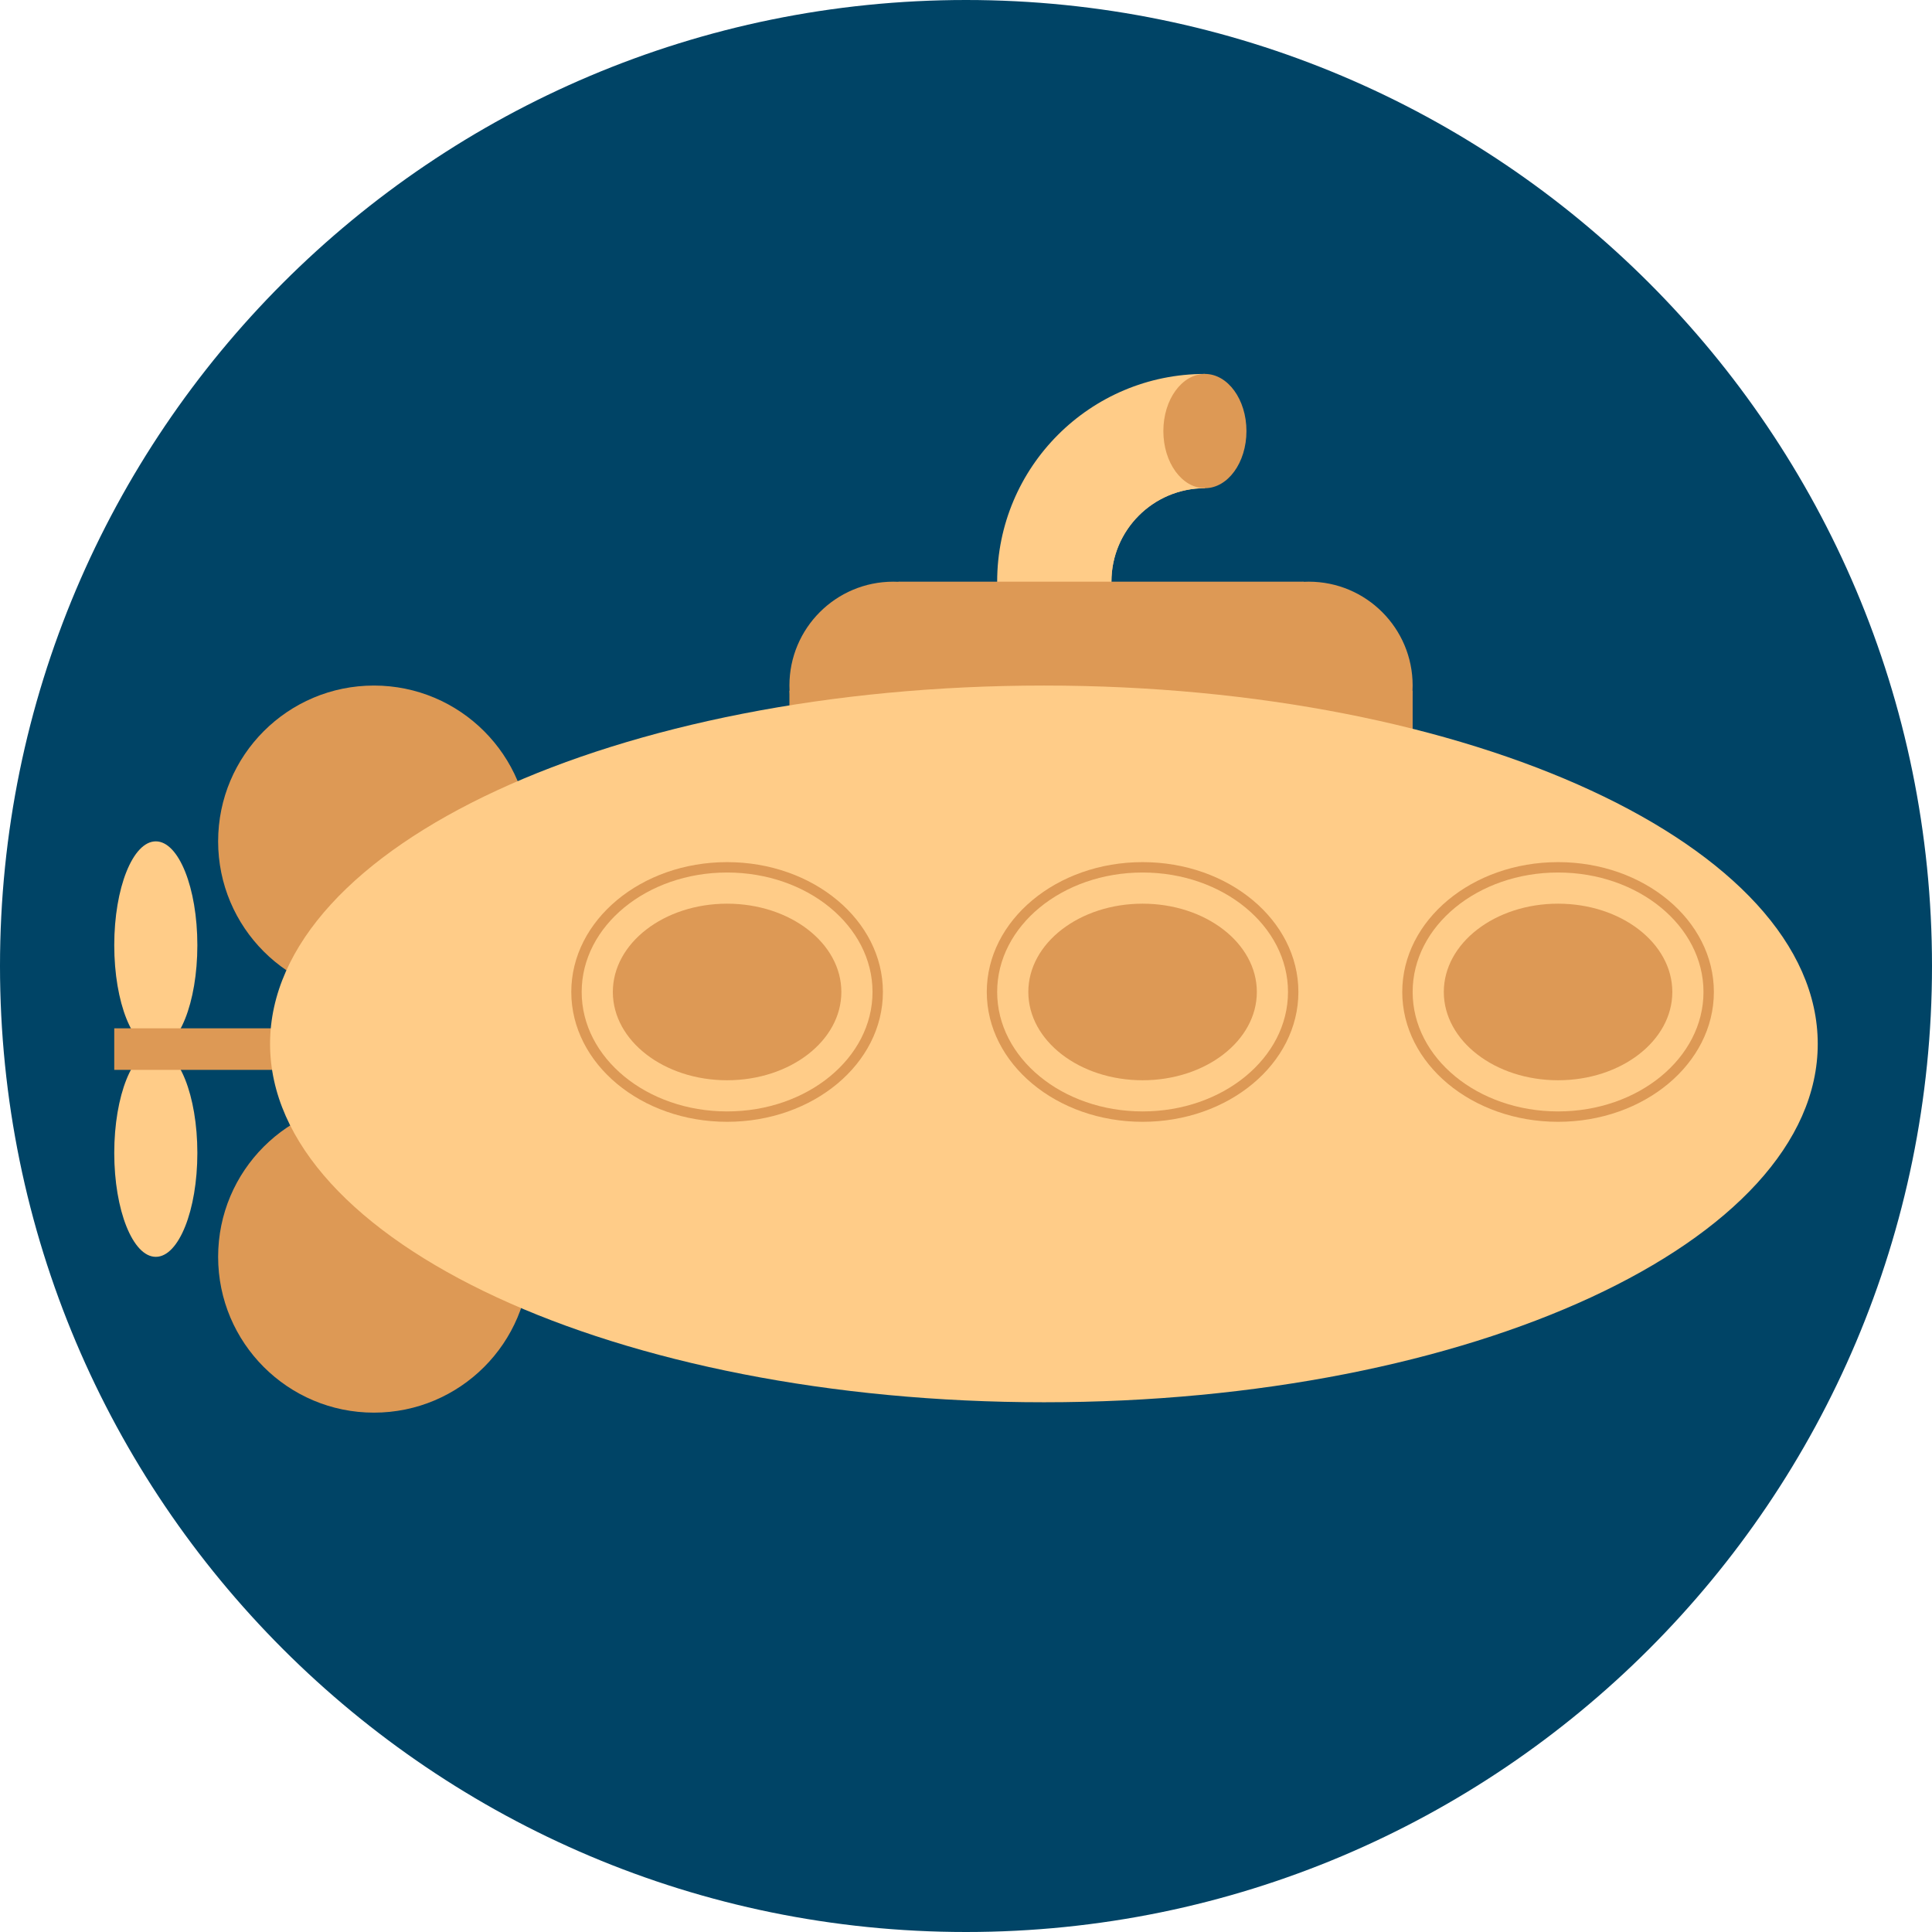
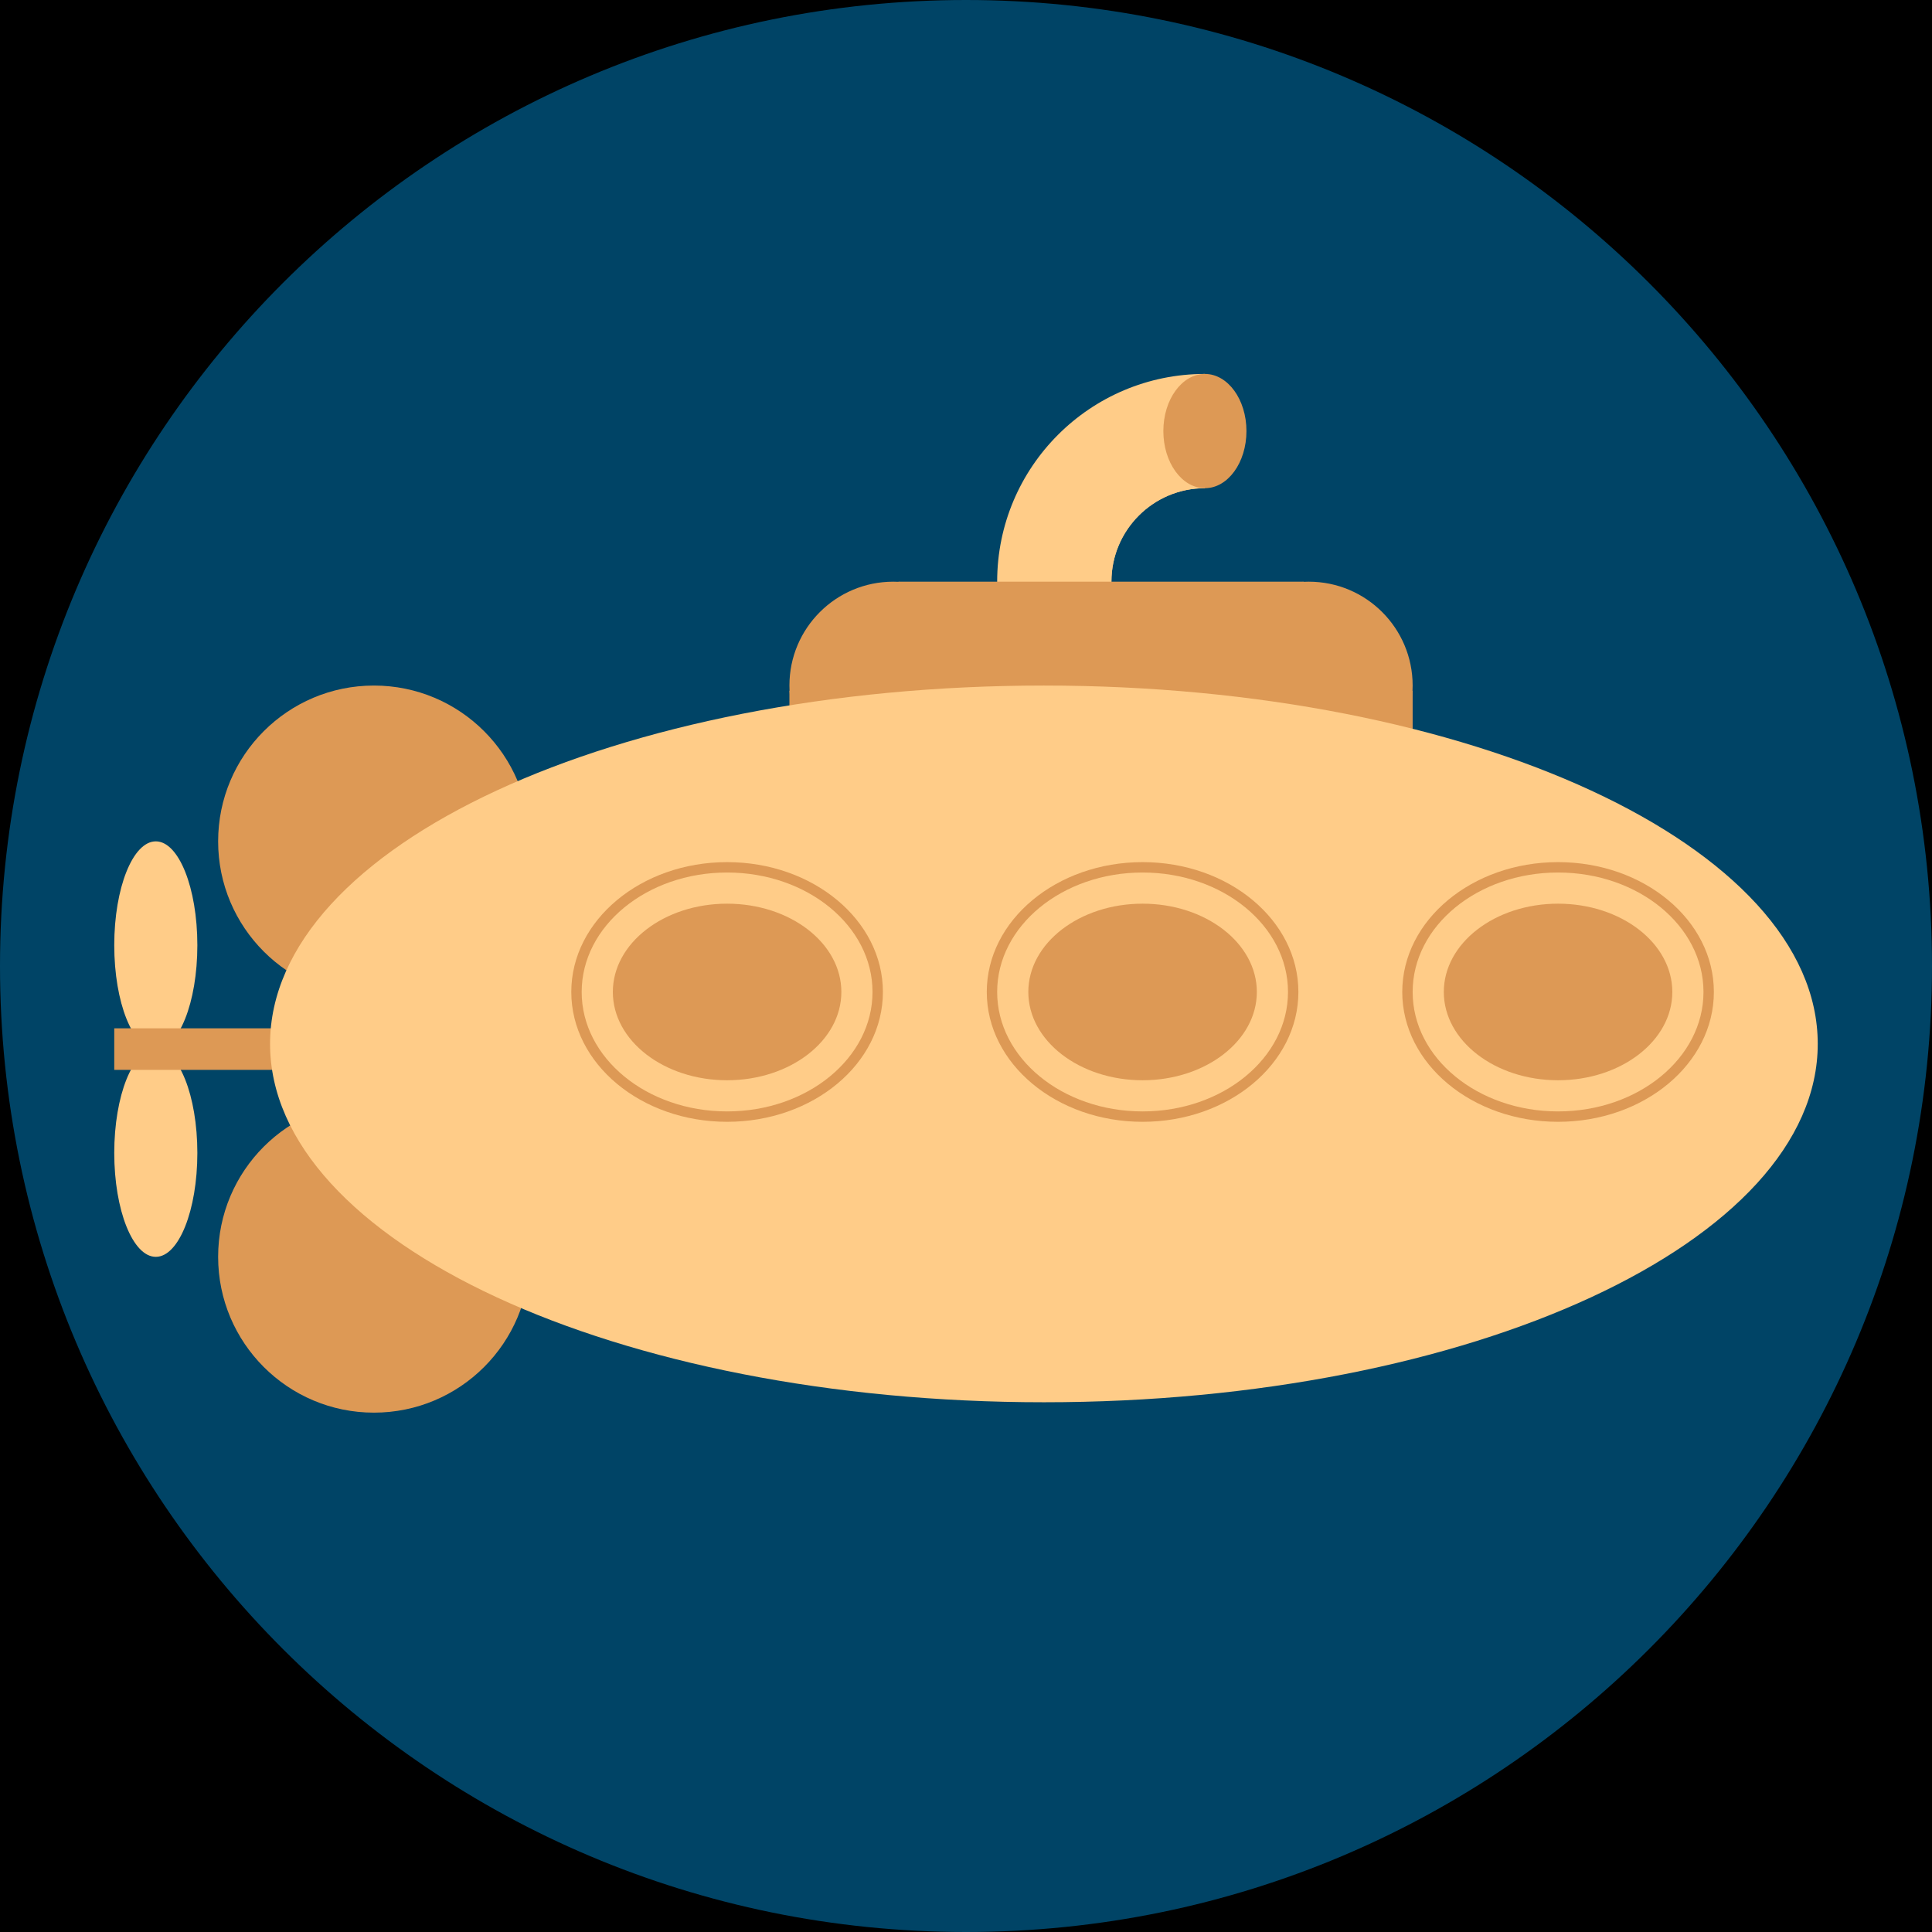
<svg xmlns="http://www.w3.org/2000/svg" width="186" height="186" viewBox="0 0 186 186" id="svg2" version="1.1">
  <defs id="defs29" />
  <g id="layer1" transform="translate(0,0)">
+     <rect style="fill:#000000;fill-opacity:1;stroke:none;stroke-width:0" id="rect31" width="186" height="186" x="0" y="0" />
    <circle style="fill:#004466;fill-opacity:1;stroke-width:0;stroke:none" id="path835" cx="93" cy="93" r="93" />
    <path style="fill:#ffcc88;fill-opacity:1;stroke:none;stroke-width:0;stroke:none" d="m 116,76 a 20,20 0 0 1 -20,-20 20,20 0 0 1 20,-20 v 11 a 9,9 0 0 0 -9,9 9,9 0 0 0 9,9 z" id="path4136-6-6-1-6-3-5" />
    <path style="fill:#ffcc88;fill-opacity:1;stroke:none;stroke-width:0" d="m 116,66 a 10,10 0 0 1 -10,-10 10,10 0 0 1 10,-10 v 1 a 9,9 0 0 0 -9,9 9,9 0 0 0 9,9 z" id="path4136-6-6-1-6-3-5-1-9" />
    <ellipse style="fill:#dd9955;fill-opacity:1;stroke:none;stroke-width:0" id="path4136-6-6-1-6-3-5-1-2" cx="116" cy="41.5" rx="4" ry="5.5" />
    <circle style="fill:#dd9955;fill-opacity:1;stroke:none;stroke-width:0" id="path4352" cx="86" cy="66" r="10" />
    <circle style="fill:#dd9955;fill-opacity:1;stroke:none;stroke-width:0" id="path4352-1" cx="126" cy="66" r="10" />
    <rect style="fill:#dd9955;fill-opacity:1;stroke:none;stroke-width:0" id="rect4399" width="39" height="20" x="86.5" y="56" />
    <rect style="fill:#dd9955;fill-opacity:1;stroke:none;stroke-width:0" id="rect4660" width="60" height="9.5" x="76" y="66.5" />
    <circle style="fill:#dd9955;fill-opacity:1;stroke:none;stroke-width:0" id="path4549-5" cx="36" cy="81" r="15" />
    <circle style="fill:#dd9955;fill-opacity:1;stroke:none;stroke-width:0" id="path4549-5-5" cx="36" cy="121" r="15" />
    <ellipse style="fill:#ffcc88;fill-opacity:1;stroke:#000000;stroke-width:0" id="path4136-6-6" cx="15" cy="91" rx="4" ry="10" />
    <ellipse style="fill:#ffcc88;fill-opacity:1;stroke:#000000;stroke-width:0" id="path4136-6-6-1" cx="15" cy="111" rx="4" ry="10" />
    <rect style="fill:#dd9955;fill-opacity:1;stroke:#000000;stroke-width:0" id="rect4213" width="65" height="4" x="11" y="99" />
    <ellipse style="fill:#ffcc88;fill-opacity:1;stroke:#000000;stroke-width:0" id="path4136" cx="100.5" cy="100.5" rx="74.5" ry="34.5" />
    <ellipse style="fill:#dd9955;fill-opacity:1;stroke:none;stroke-width:0" id="path4416" cx="70" cy="95.5" rx="15" ry="12.5" />
    <ellipse style="fill:#ffcc88;fill-opacity:1;stroke:none;stroke-width:0" id="path4416-9" cx="70" cy="95.5" rx="14" ry="11.5" />
    <ellipse style="fill:#dd9955;fill-opacity:1;stroke:none;stroke-width:0" id="path4416-0" cx="70" cy="95.5" rx="11" ry="8.5" />
    <ellipse style="fill:#dd9955;fill-opacity:1;stroke:none;stroke-width:0" id="path4416-94" cx="110" cy="95.5" rx="15" ry="12.5" />
    <ellipse style="fill:#ffcc88;fill-opacity:1;stroke:none;stroke-width:0" id="path4416-9-1" cx="110" cy="95.5" rx="14" ry="11.5" />
    <ellipse style="fill:#dd9955;fill-opacity:1;stroke:none;stroke-width:0" id="path4416-0-1" cx="110" cy="95.5" rx="11" ry="8.5" />
    <ellipse style="fill:#dd9955;fill-opacity:1;stroke:none;stroke-width:0" id="path4416-94-2" cx="150" cy="95.5" rx="15" ry="12.5" />
    <ellipse style="fill:#ffcc88;fill-opacity:1;stroke:none;stroke-width:0" id="path4416-9-1-2" cx="150" cy="95.5" rx="14" ry="11.5" />
    <ellipse style="fill:#dd9955;fill-opacity:1;stroke:none;stroke-width:0" id="path4416-0-1-9" cx="150" cy="95.5" rx="11" ry="8.5" />
  </g>
</svg>
